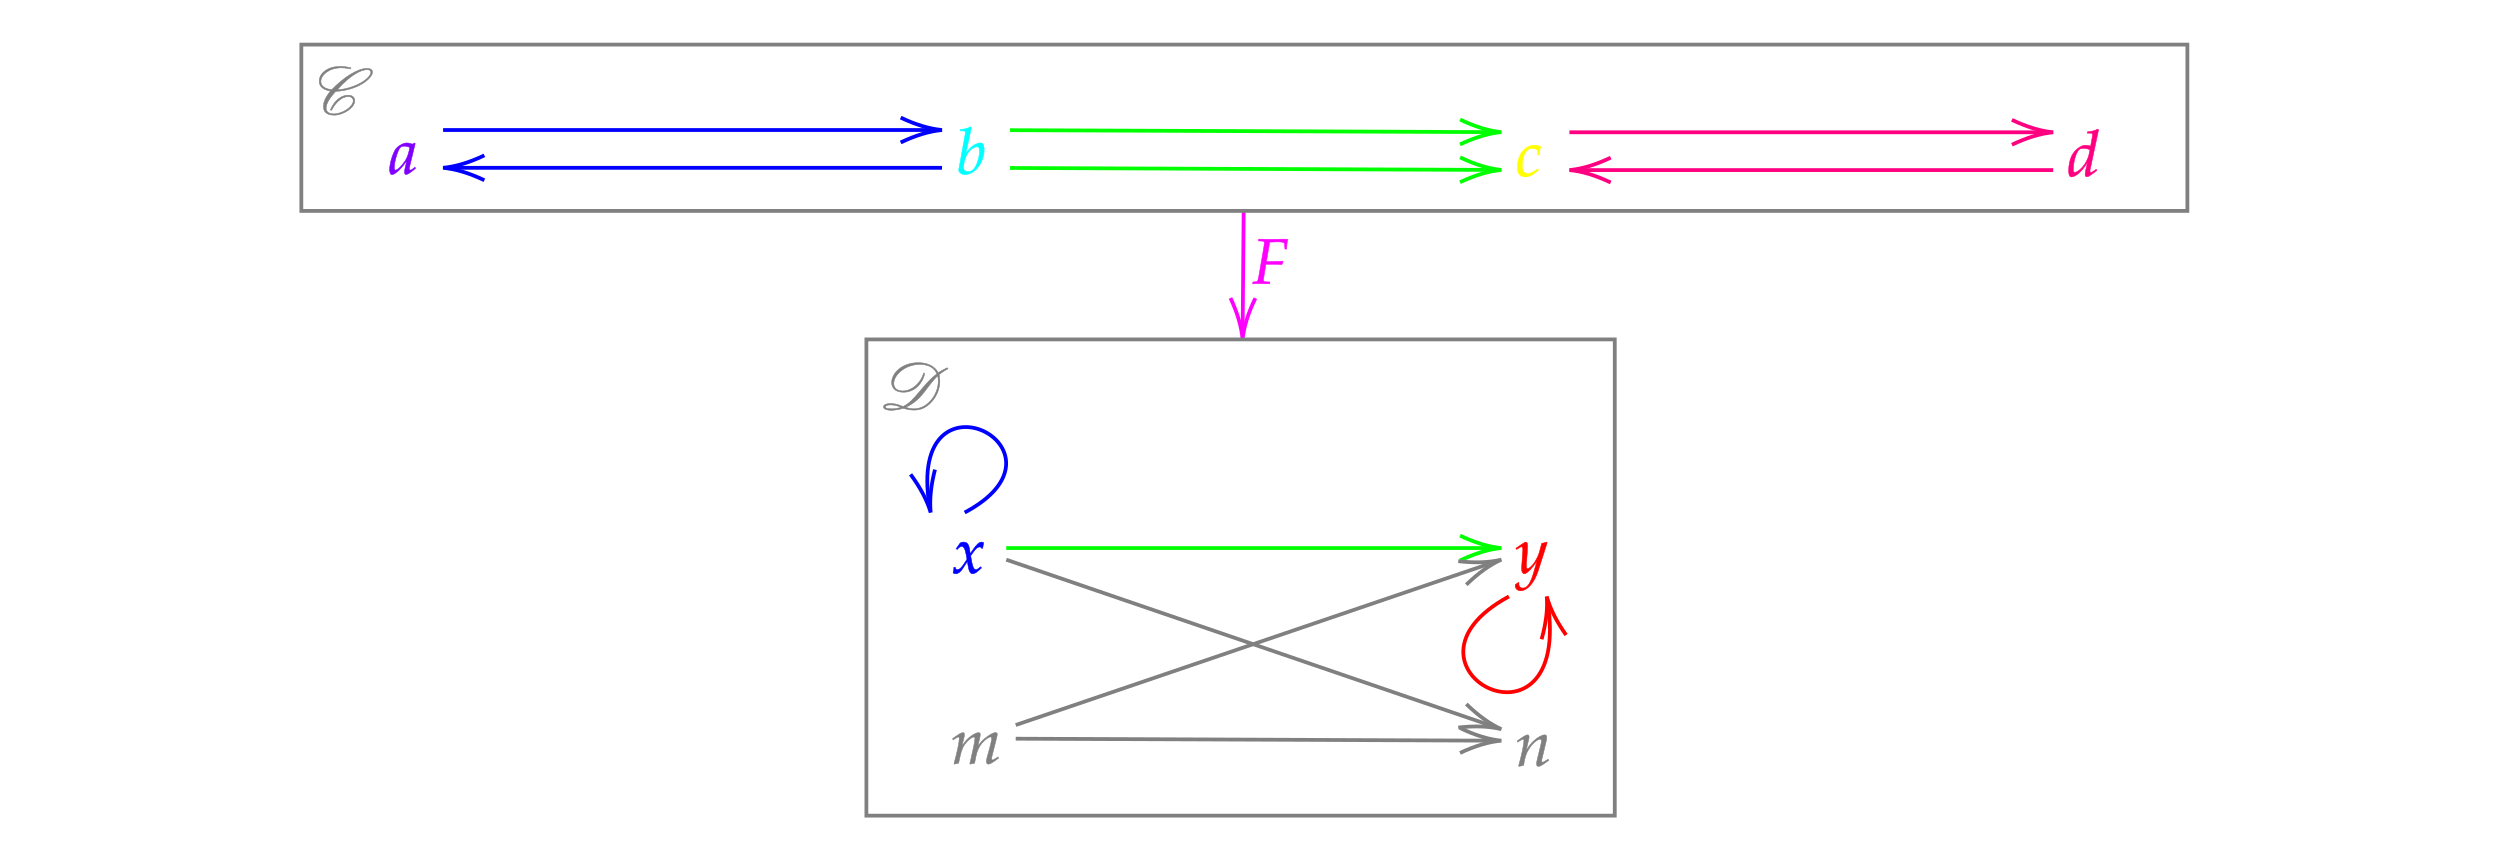
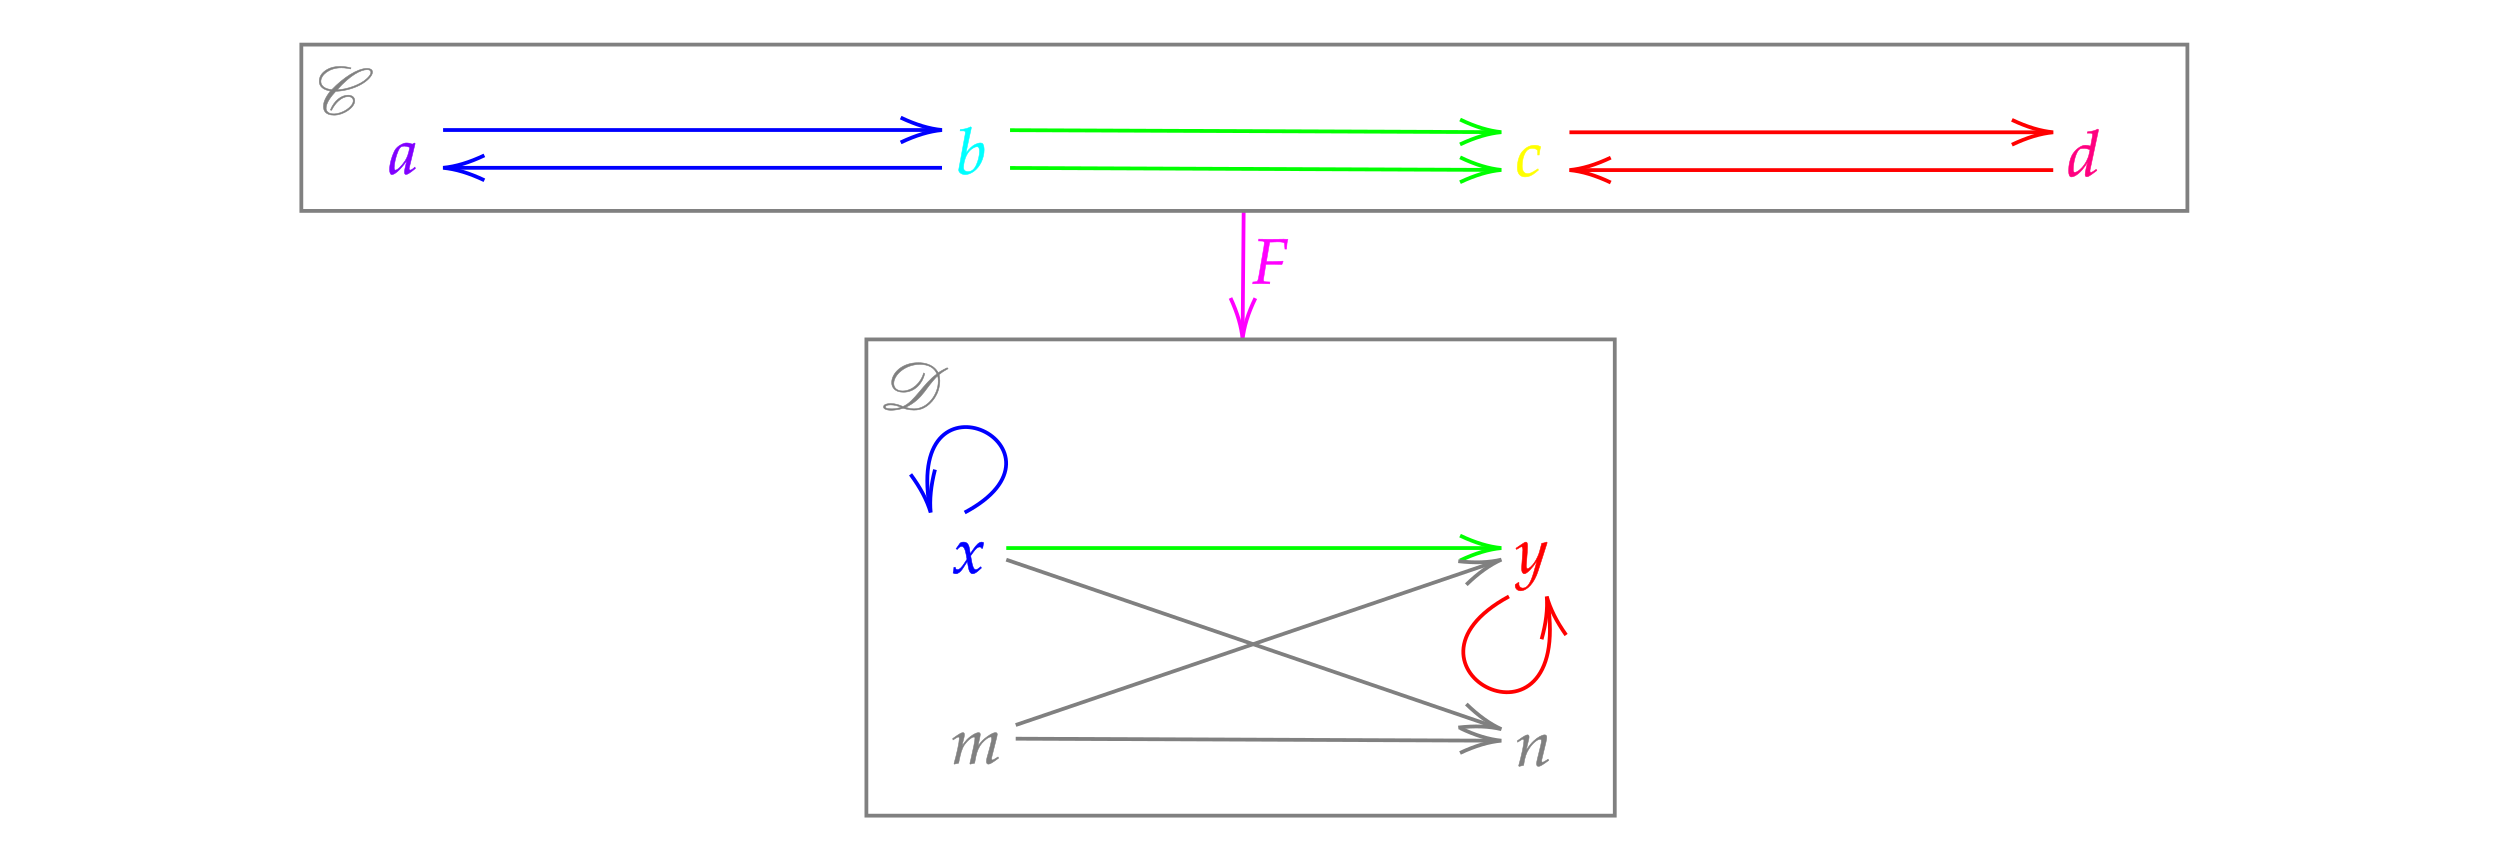
<svg xmlns="http://www.w3.org/2000/svg" x="0" y="0" width="661.433" height="226" style="         width:661.433px;         height:226px;         background: transparent;         fill: none; ">
  <svg class="role-diagram-draw-area">
    <g class="shapes-region" style="stroke: black; fill: none;">
      <g class="arrow-line">
        <path class="connection real" stroke-dasharray="" d="  M255.23,135.6 C286.75,118.86 239.69,95.32 245.91,133.8" style="stroke: rgb(0, 0, 255); stroke-opacity: 1; stroke-width: 1px; fill: none; fill-opacity: 1;" />
        <g stroke="rgb(0,0,255)" stroke-opacity="1" transform="matrix(-0.1914943,-0.9814937,0.9814937,-0.1914943,246.2333,135.6)" style="stroke: rgb(0, 0, 255); stroke-width: 1px;">
          <path d=" M10.93,-3.29 Q4.96,-0.45 0,0 Q4.96,0.45 10.93,3.29" />
        </g>
      </g>
      <g class="arrow-line">
        <path class="connection real" stroke-dasharray="" d="  M399.23,157.8 C364.58,176.61 416.18,203.26 409.46,159.16" style="stroke: rgb(255, 0, 0); stroke-opacity: 1; stroke-width: 1px; fill: none; fill-opacity: 1;" />
        <g stroke="rgb(255,0,0)" stroke-opacity="1" transform="matrix(0.1714133,0.9851992,-0.9851992,0.1714133,409.2333,157.8)" style="stroke: rgb(255, 0, 0); stroke-width: 1px;">
          <path d=" M10.93,-3.29 Q4.96,-0.45 0,0 Q4.96,0.45 10.93,3.29" />
        </g>
      </g>
      <g />
    </g>
    <g>
      <g class="connection-group">
        <g class="arrow-line">
          <path class="connection real" stroke-dasharray="" d="  M329.04,55.8 L328.77,87.8" style="stroke: rgb(255, 0, 255); stroke-opacity: 1; stroke-width: 1px; fill: none; fill-opacity: 1;" />
          <g stroke="rgb(255,0,255)" stroke-opacity="1" transform="matrix(0.008377482,-0.9999649,0.9999649,0.008377482,328.7544,89.79999)" style="stroke: rgb(255, 0, 255); stroke-width: 1px;">
            <path d=" M10.93,-3.29 Q4.96,-0.45 0,0 Q4.96,0.45 10.93,3.29" />
          </g>
        </g>
      </g>
      <g class="connection-group">
        <g class="arrow-line">
          <path class="connection real" stroke-dasharray="" d="  M117.23,34.4 L247.23,34.4" style="stroke: rgb(0, 0, 255); stroke-opacity: 1; stroke-width: 1px; fill: none; fill-opacity: 1;" />
          <g stroke="rgb(0,0,255)" stroke-opacity="1" transform="matrix(-1,1.2246467991473532e-16,-1.2246467991473532e-16,-1,249.225,34.4)" style="stroke: rgb(0, 0, 255); stroke-width: 1px;">
            <path d=" M10.93,-3.29 Q4.96,-0.45 0,0 Q4.96,0.45 10.93,3.29" />
          </g>
        </g>
      </g>
      <g class="connection-group">
        <g class="arrow-line">
          <path class="connection real" stroke-dasharray="" d="  M267.23,34.44 L395.23,34.96" style="stroke: rgb(0, 255, 0); stroke-opacity: 1; stroke-width: 1px; fill: none; fill-opacity: 1;" />
          <g stroke="rgb(0,255,0)" stroke-opacity="1" transform="matrix(-0.9999919,-0.004014246,0.004014246,-0.9999919,397.225,34.96347)" style="stroke: rgb(0, 255, 0); stroke-width: 1px;">
            <path d=" M10.93,-3.29 Q4.96,-0.45 0,0 Q4.96,0.45 10.93,3.29" />
          </g>
        </g>
      </g>
      <g class="connection-group">
        <g class="arrow-line">
-           <path class="connection real" stroke-dasharray="" d="  M415.23,35 L541.23,35" style="stroke: rgb(255, 0, 128); stroke-opacity: 1; stroke-width: 1px; fill: none; fill-opacity: 1;" />
-           <g stroke="rgb(255,0,128)" stroke-opacity="1" transform="matrix(-1,1.2246467991473532e-16,-1.2246467991473532e-16,-1,543.225,35)" style="stroke: rgb(255, 0, 128); stroke-width: 1px;">
+           <path class="connection real" stroke-dasharray="" d="  M415.23,35 L541.23,35" style="stroke: rgb(255, 0, 0); stroke-opacity: 1; stroke-width: 1px; fill: none; fill-opacity: 1;" />
+           <g stroke="rgb(255,0,0)" stroke-opacity="1" transform="matrix(-1,1.2246467991473532e-16,-1.2246467991473532e-16,-1,543.225,35)" style="stroke: rgb(255, 0, 0); stroke-width: 1px;">
            <path d=" M10.93,-3.29 Q4.96,-0.45 0,0 Q4.96,0.45 10.93,3.29" />
          </g>
        </g>
      </g>
      <g class="connection-group">
        <g class="arrow-line">
          <path class="connection real" stroke-dasharray="" d="  M266.23,145 L395.23,145" style="stroke: rgb(0, 255, 0); stroke-opacity: 1; stroke-width: 1px; fill: none; fill-opacity: 1;" />
          <g stroke="rgb(0,255,0)" stroke-opacity="1" transform="matrix(-1,1.2246467991473532e-16,-1.2246467991473532e-16,-1,397.225,145)" style="stroke: rgb(0, 255, 0); stroke-width: 1px;">
            <path d=" M10.93,-3.29 Q4.96,-0.45 0,0 Q4.96,0.45 10.93,3.29" />
          </g>
        </g>
      </g>
      <g class="connection-group">
        <g class="arrow-line">
          <path class="connection real" stroke-dasharray="" d="  M268.73,195.44 L395.23,195.96" style="stroke: rgb(128, 128, 128); stroke-opacity: 1; stroke-width: 1px; fill: none; fill-opacity: 1;" />
          <g stroke="rgb(128,128,128)" stroke-opacity="1" transform="matrix(-0.9999919,-0.004014246,0.004014246,-0.9999919,397.225,195.9635)" style="stroke: rgb(128, 128, 128); stroke-width: 1px;">
            <path d=" M10.93,-3.29 Q4.96,-0.45 0,0 Q4.96,0.45 10.93,3.29" />
          </g>
        </g>
      </g>
      <g class="connection-group">
        <g class="arrow-line">
          <path class="connection real" stroke-dasharray="" d="  M267.23,44.44 L395.23,44.96" style="stroke: rgb(0, 255, 0); stroke-opacity: 1; stroke-width: 1px; fill: none; fill-opacity: 1;" />
          <g stroke="rgb(0,255,0)" stroke-opacity="1" transform="matrix(-0.9999919,-0.004014246,0.004014246,-0.9999919,397.225,44.96355)" style="stroke: rgb(0, 255, 0); stroke-width: 1px;">
            <path d=" M10.93,-3.29 Q4.96,-0.45 0,0 Q4.96,0.45 10.93,3.29" />
          </g>
        </g>
      </g>
      <g class="connection-group">
        <g class="arrow-line">
          <path class="connection real" stroke-dasharray="" d="  M266.23,148.08 L395.33,192.27" style="stroke: rgb(128, 128, 128); stroke-opacity: 1; stroke-width: 1px; fill: none; fill-opacity: 1;" />
          <g stroke="rgb(128,128,128)" stroke-opacity="1" transform="matrix(-0.9460854,-0.3239174,0.3239174,-0.9460854,397.225,192.9195)" style="stroke: rgb(128, 128, 128); stroke-width: 1px;">
            <path d=" M10.93,-3.29 Q4.96,-0.45 0,0 Q4.96,0.45 10.93,3.29" />
          </g>
        </g>
      </g>
      <g class="connection-group">
        <g class="arrow-line">
          <path class="connection real" stroke-dasharray="" d="  M268.73,191.82 L395.33,148.71" style="stroke: rgb(128, 128, 128); stroke-opacity: 1; stroke-width: 1px; fill: none; fill-opacity: 1;" />
          <g stroke="rgb(128,128,128)" stroke-opacity="1" transform="matrix(-0.946593,0.3224309,-0.3224309,-0.946593,397.225,148.0649)" style="stroke: rgb(128, 128, 128); stroke-width: 1px;">
            <path d=" M10.93,-3.29 Q4.96,-0.45 0,0 Q4.96,0.45 10.93,3.29" />
          </g>
        </g>
      </g>
      <g class="connection-group">
        <g class="arrow-line">
-           <path class="connection real" stroke-dasharray="" d="  M543.23,45 L417.23,45" style="stroke: rgb(255, 0, 128); stroke-opacity: 1; stroke-width: 1px; fill: none; fill-opacity: 1;" />
-           <g stroke="rgb(255,0,128)" stroke-opacity="1" transform="matrix(1,-2.4492935982947064e-16,2.4492935982947064e-16,1,415.225,45)" style="stroke: rgb(255, 0, 128); stroke-width: 1px;">
+           <path class="connection real" stroke-dasharray="" d="  M543.23,45 L417.23,45" style="stroke: rgb(255, 0, 0); stroke-opacity: 1; stroke-width: 1px; fill: none; fill-opacity: 1;" />
+           <g stroke="rgb(255,0,0)" stroke-opacity="1" transform="matrix(1,-2.4492935982947064e-16,2.4492935982947064e-16,1,415.225,45)" style="stroke: rgb(255, 0, 0); stroke-width: 1px;">
            <path d=" M10.93,-3.29 Q4.96,-0.45 0,0 Q4.96,0.45 10.93,3.29" />
          </g>
        </g>
      </g>
      <g class="connection-group">
        <g class="arrow-line">
          <path class="connection real" stroke-dasharray="" d="  M249.23,44.4 L119.22,44.4" style="stroke: rgb(0, 0, 255); stroke-opacity: 1; stroke-width: 1px; fill: none; fill-opacity: 1;" />
          <g stroke="rgb(0,0,255)" stroke-opacity="1" transform="matrix(1,-2.4492935982947064e-16,2.4492935982947064e-16,1,117.225,44.4)" style="stroke: rgb(0, 0, 255); stroke-width: 1px;">
            <path d=" M10.93,-3.29 Q4.96,-0.45 0,0 Q4.96,0.45 10.93,3.29" />
          </g>
        </g>
      </g>
    </g>
    <g>
      <g>
        <rect rx="0" ry="0" x="79.725" y="11.8" width="499" height="44" style="stroke: rgb(128, 128, 128); stroke-opacity: 1; stroke-width: 1px; fill: none; fill-opacity: 1;" />
      </g>
      <g>
        <rect rx="0" ry="0" x="229.225" y="89.8" width="198" height="126" style="stroke: rgb(128, 128, 128); stroke-opacity: 1; stroke-width: 1px; fill: none; fill-opacity: 1;" />
      </g>
    </g>
    <g />
  </svg>
  <svg width="660" height="224.567" style="width:660px;height:224.567px;font-family:Asana-Math, Asana;background:transparent;">
    <g>
      <g>
        <g>
          <g transform="matrix(1,0,0,1,83.70001,30.21667)">
            <path transform="matrix(0.017,0,0,-0.017,0,0)" d="M791 693C823 693 848 684 848 648C848 625 828 594 789 557C693 462 476 384 323 380L323 379C534 615 696 693 791 693ZM218 361C124 239 110 171 110 122C110 66 130 -15 277 -15C425 -15 598 105 598 208C598 266 554 296 493 296C384 296 278 209 218 66L237 61C290 171 391 274 495 274C557 274 574 235 574 210C574 116 406 5 272 5C204 5 152 33 152 93C152 179 230 278 301 355C659 374 874 564 874 656C874 701 828 713 789 713C639 713 418 567 241 383C144 390 70 434 70 510C70 607 194 722 390 722C446 722 505 710 533 705L539 721C495 733 435 744 377 744C279 744 200 722 138 677C76 633 45 578 45 513C45 482 50 388 218 361Z" stroke="rgb(128,128,128)" stroke-opacity="1" stroke-width="8" fill="rgb(128,128,128)" fill-opacity="1" />
          </g>
        </g>
      </g>
      <g>
        <g>
-           <g transform="matrix(1,0,0,1,83.70001,50.61667)">
+           <g transform="matrix(1,0,0,1,83.70001,50.6167)">
            <path transform="matrix(0.017,0,0,-0.017,0,0)" d="" stroke="rgb(128,128,128)" stroke-opacity="1" stroke-width="8" fill="rgb(128,128,128)" fill-opacity="1" />
          </g>
        </g>
      </g>
    </g>
    <g>
      <g>
        <g>
          <g transform="matrix(1,0,0,1,232.9833,108.4167)">
            <path transform="matrix(0.017,0,0,-0.017,0,0)" d="M180 15C128 15 73 20 73 45C73 56 91 76 154 76C218 76 265 60 318 40L318 39C274 24 230 15 180 15ZM897 440C897 245 737 15 520 15C468 15 415 29 389 38C522 98 610 184 680 276L719 328C784 416 840 482 889 530L889 529C897 495 897 467 897 440ZM587 733C327 733 172 566 172 423C172 354 217 273 355 273C528 273 649 404 687 560L671 573C628 421 493 293 343 293C252 293 205 343 205 409C205 543 384 706 611 706C746 706 839 652 876 557C672 417 523 119 347 51C302 71 232 98 156 98C106 98 45 85 45 45C40 11 110 -18 213 -5C267 0 290 5 351 23C374 17 441 -5 519 -5C576 -5 629 5 679 32C791 91 922 242 922 455C922 476 913 533 911 547C936 568 962 591 1050 639L1036 654C1015 644 950 612 897 577L897 576C875 618 801 733 587 733Z" stroke="rgb(128,128,128)" stroke-opacity="1" stroke-width="8" fill="rgb(128,128,128)" fill-opacity="1" />
          </g>
        </g>
      </g>
      <g />
      <g />
      <g />
      <g />
      <g>
        <g>
          <g transform="matrix(1,0,0,1,232.9833,210.4167)">
            <path transform="matrix(0.017,0,0,-0.017,0,0)" d="" stroke="rgb(128,128,128)" stroke-opacity="1" stroke-width="8" fill="rgb(128,128,128)" fill-opacity="1" />
          </g>
        </g>
      </g>
    </g>
    <g>
      <g>
        <g>
-           <g transform="matrix(1,0,0,1,331.4166,75.03333)">
+           <g transform="matrix(1,0,0,1,331.4167,75.03336)">
            <path transform="matrix(0.017,0,0,-0.017,0,0)" d="M286 646L392 650C454 650 494 641 495 626L503 537L527 537C530 600 537 651 548 689C526 691 498 692 481 692L440 691L275 689L246 689C221 689 181 690 143 691L94 692L91 664L147 662C171 661 182 652 182 635C182 621 178 589 173 559L98 125C81 33 81 32 40 28L4 25L0 -3L34 -2C74 -1 106 0 127 0C145 0 174 -1 213 -2L265 -3L268 25L204 28C177 29 168 37 168 57C168 63 169 74 170 78L206 301L323 301C350 301 381 300 429 298L455 297L474 342L470 349C389 345 329 343 251 343L214 343L260 614C263 630 264 635 269 646Z" stroke="rgb(255,0,255)" stroke-opacity="1" stroke-width="8" fill="rgb(255,0,255)" fill-opacity="1" />
          </g>
        </g>
      </g>
    </g>
    <g>
      <g>
        <g>
-           <g transform="matrix(1,0,0,1,103.0167,46.01666)">
+           <g transform="matrix(1,0,0,1,103,46.01669)">
            <path transform="matrix(0.017,0,0,-0.017,0,0)" d="M271 204L242 77C238 60 236 42 236 26C236 4 245 -9 260 -9C283 -9 324 17 406 85L399 106C375 86 346 59 324 59C315 59 309 68 309 82C309 87 309 90 310 93L402 472L392 481L359 463C318 478 301 482 274 482C246 482 226 477 199 464C137 433 104 403 79 354C35 265 4 145 4 67C4 23 19 -11 38 -11C75 -11 155 41 271 204ZM319 414C297 305 278 253 244 201C187 117 126 59 94 59C82 59 76 72 76 99C76 163 104 280 139 360C163 415 186 433 234 433C257 433 275 429 319 414Z" stroke="rgb(128,0,255)" stroke-opacity="1" stroke-width="8" fill="rgb(128,0,255)" fill-opacity="1" />
          </g>
        </g>
      </g>
    </g>
    <g>
      <g>
        <g>
-           <g transform="matrix(1,0,0,1,253.0167,46.01666)">
+           <g transform="matrix(1,0,0,1,253.0167,46.01669)">
            <path transform="matrix(0.017,0,0,-0.017,0,0)" d="M235 722L223 733C171 707 135 698 63 691L59 670L107 670C131 670 141 663 141 646C141 639 140 628 139 622L38 71C37 68 37 64 37 61C37 22 85 -11 140 -11C177 -11 228 8 271 39C367 107 433 244 433 376C433 414 424 453 412 468C405 477 392 482 377 482C353 482 323 474 295 460C244 433 211 403 149 324ZM322 424C348 424 361 401 361 352C361 288 340 202 310 137C277 68 237 36 183 36C137 36 112 59 112 101C112 135 127 276 208 361C241 395 293 424 322 424Z" stroke="rgb(0,255,255)" stroke-opacity="1" stroke-width="8" fill="rgb(0,255,255)" fill-opacity="1" />
          </g>
        </g>
      </g>
    </g>
    <g>
      <g>
        <g>
-           <g transform="matrix(1,0,0,1,401.0167,46.61667)">
+           <g transform="matrix(1,0,0,1,401.0167,46.6167)">
            <path transform="matrix(0.017,0,0,-0.017,0,0)" d="M342 330L365 330C373 395 380 432 389 458C365 473 330 482 293 482C248 483 175 463 118 400C64 352 25 241 25 136C25 40 67 -11 147 -11C201 -11 249 9 304 54L354 95L346 115L331 105C259 57 221 40 186 40C130 40 101 80 101 159C101 267 136 371 185 409C206 425 230 433 261 433C306 433 342 414 342 390Z" stroke="rgb(255,255,0)" stroke-opacity="1" stroke-width="8" fill="rgb(255,255,0)" fill-opacity="1" />
          </g>
        </g>
      </g>
    </g>
    <g>
      <g>
        <g>
-           <g transform="matrix(1,0,0,1,547.0167,46.61667)">
+           <g transform="matrix(1,0,0,1,547.0167,46.6167)">
            <path transform="matrix(0.017,0,0,-0.017,0,0)" d="M483 722L471 733C419 707 383 698 311 691L307 670L355 670C379 670 389 663 389 646C389 638 388 629 387 622L359 468C329 477 302 482 277 482C208 482 114 410 68 323C37 265 17 170 17 86C17 21 32 -11 61 -11C88 -11 125 6 159 33C213 77 246 116 313 217L290 126C279 82 274 50 274 24C274 3 283 -9 300 -9C317 -9 341 3 375 28L456 88L446 107L402 76C388 66 372 59 363 59C355 59 349 68 349 82C349 90 350 99 357 128ZM114 59C98 59 89 73 89 98C89 224 135 380 184 418C197 428 216 433 243 433C287 433 316 427 349 410L337 351C300 171 159 59 114 59Z" stroke="rgb(255,0,128)" stroke-opacity="1" stroke-width="8" fill="rgb(255,0,128)" fill-opacity="1" />
          </g>
        </g>
      </g>
    </g>
    <g>
      <g>
        <g>
          <g transform="matrix(1,0,0,1,252.0167,151.6167)">
            <path transform="matrix(0.017,0,0,-0.017,0,0)" d="M9 1C24 -7 40 -11 52 -11C85 -11 124 18 155 65L231 182L242 113C255 28 278 -11 314 -11C336 -11 368 6 400 35L449 79L440 98C404 68 379 53 363 53C348 53 335 63 325 83C316 102 305 139 300 168L282 269L317 318C364 383 391 406 422 406C438 406 450 398 455 383L469 387L484 472C472 479 463 482 454 482C414 482 374 446 312 354L275 299L269 347C257 446 230 482 171 482C145 482 123 474 114 461L56 378L73 368C103 402 123 416 142 416C175 416 197 375 214 277L225 215L185 153C142 86 108 54 80 54C65 54 54 58 52 63L41 91L21 88C21 53 13 27 9 1Z" stroke="rgb(0,0,255)" stroke-opacity="1" stroke-width="8" fill="rgb(0,0,255)" fill-opacity="1" />
          </g>
        </g>
      </g>
    </g>
    <g>
      <g>
        <g>
          <g transform="matrix(1,0,0,1,401.0167,151.6167)">
            <path transform="matrix(0.017,0,0,-0.017,0,0)" d="M-7 -180C-8 -187 -8 -193 -8 -198C-8 -241 29 -276 74 -276C180 -276 290 -152 349 33L490 473L479 482C450 471 427 465 405 463L370 331C358 284 323 211 290 162C255 111 206 67 184 67C172 67 163 90 164 115L180 322C182 353 184 391 184 419C184 464 177 482 160 482C147 482 133 475 85 442L3 386L14 368L64 398C69 401 80 410 89 410C103 410 111 391 111 358C111 357 111 351 110 343L93 100L92 60C92 18 110 -11 135 -11C172 -11 256 74 331 187L282 16C231 -161 181 -234 111 -234C76 -234 49 -207 49 -172C49 -167 50 -159 51 -150L41 -146Z" stroke="rgb(255,0,0)" stroke-opacity="1" stroke-width="8" fill="rgb(255,0,0)" fill-opacity="1" />
          </g>
        </g>
      </g>
    </g>
    <g>
      <g>
        <g>
-           <g transform="matrix(1,0,0,1,251.6333,202.0167)">
+           <g transform="matrix(1,0,0,1,251.6334,202.0167)">
            <path transform="matrix(0.017,0,0,-0.017,0,0)" d="M730 103L704 86C675 67 653 56 643 56C636 56 630 65 630 76C630 86 632 95 637 116L712 413C716 430 719 446 719 454C719 471 709 482 693 482C664 482 626 464 565 421C502 376 467 341 418 272L448 409C452 429 455 444 455 451C455 470 445 482 429 482C399 482 353 460 298 418C254 384 234 363 169 275L202 408C206 424 208 439 208 451C208 470 199 482 185 482C164 482 126 461 52 408L24 388L31 368C68 391 103 414 110 414C121 414 128 404 128 389C128 338 87 145 46 2L49 -9L117 6L139 108C163 219 190 278 245 338C287 384 332 414 360 414C367 414 371 406 371 393C371 358 349 244 308 69L292 2L297 -9L366 6L387 113C403 194 437 269 481 318C536 379 586 414 618 414C626 414 631 405 631 389C631 365 628 351 606 264C566 105 550 84 550 31C550 6 561 -9 580 -9C606 -9 642 12 740 85Z" stroke="rgb(128,128,128)" stroke-opacity="1" stroke-width="8" fill="rgb(128,128,128)" fill-opacity="1" />
          </g>
        </g>
      </g>
    </g>
    <g>
      <g>
        <g>
          <g transform="matrix(1,0,0,1,401.0167,202.6167)">
            <path transform="matrix(0.017,0,0,-0.017,0,0)" d="M24 388L31 368L63 389C100 412 103 414 110 414C121 414 128 404 128 389C128 338 87 145 46 2L53 -9C78 -2 101 4 123 8C142 134 163 199 209 268C263 352 338 414 383 414C394 414 400 405 400 390C400 372 397 351 389 319L337 107C328 70 324 47 324 31C324 6 335 -9 354 -9C380 -9 416 12 514 85L504 103L478 86C449 67 427 56 417 56C410 56 404 65 404 76C404 81 405 92 406 96L472 372C479 401 483 429 483 446C483 469 472 482 452 482C410 482 341 444 282 389C244 354 216 320 164 247L202 408C206 426 208 438 208 449C208 470 200 482 185 482C164 482 125 460 52 408Z" stroke="rgb(128,128,128)" stroke-opacity="1" stroke-width="8" fill="rgb(128,128,128)" fill-opacity="1" />
          </g>
        </g>
      </g>
    </g>
  </svg>
</svg>
